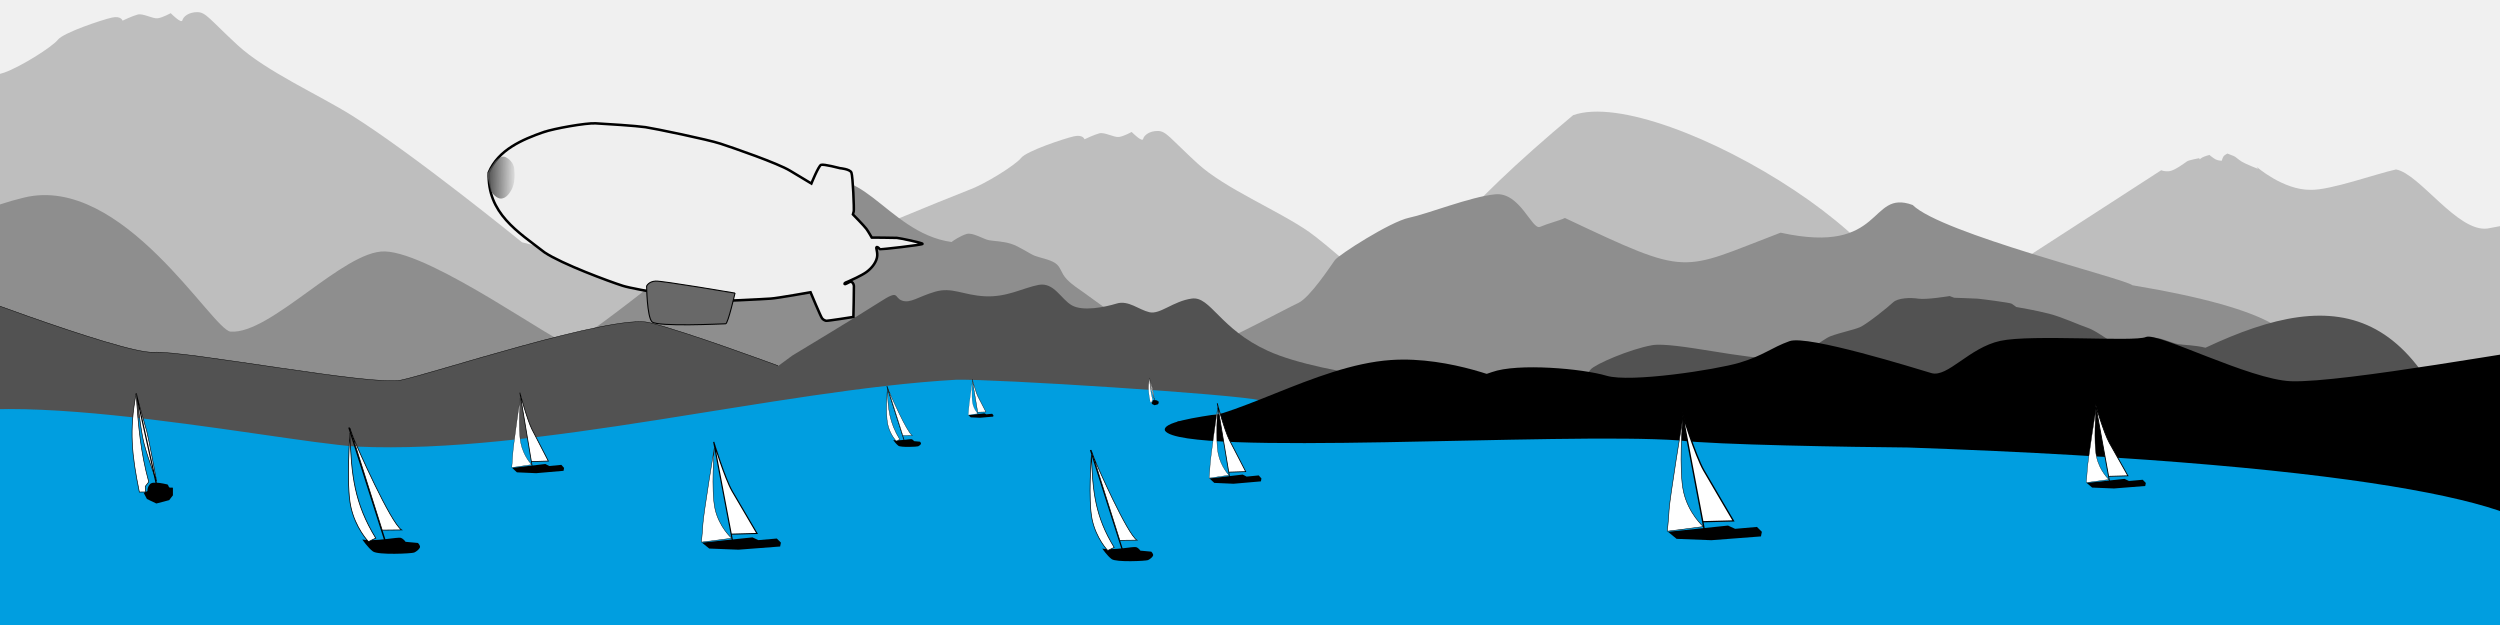
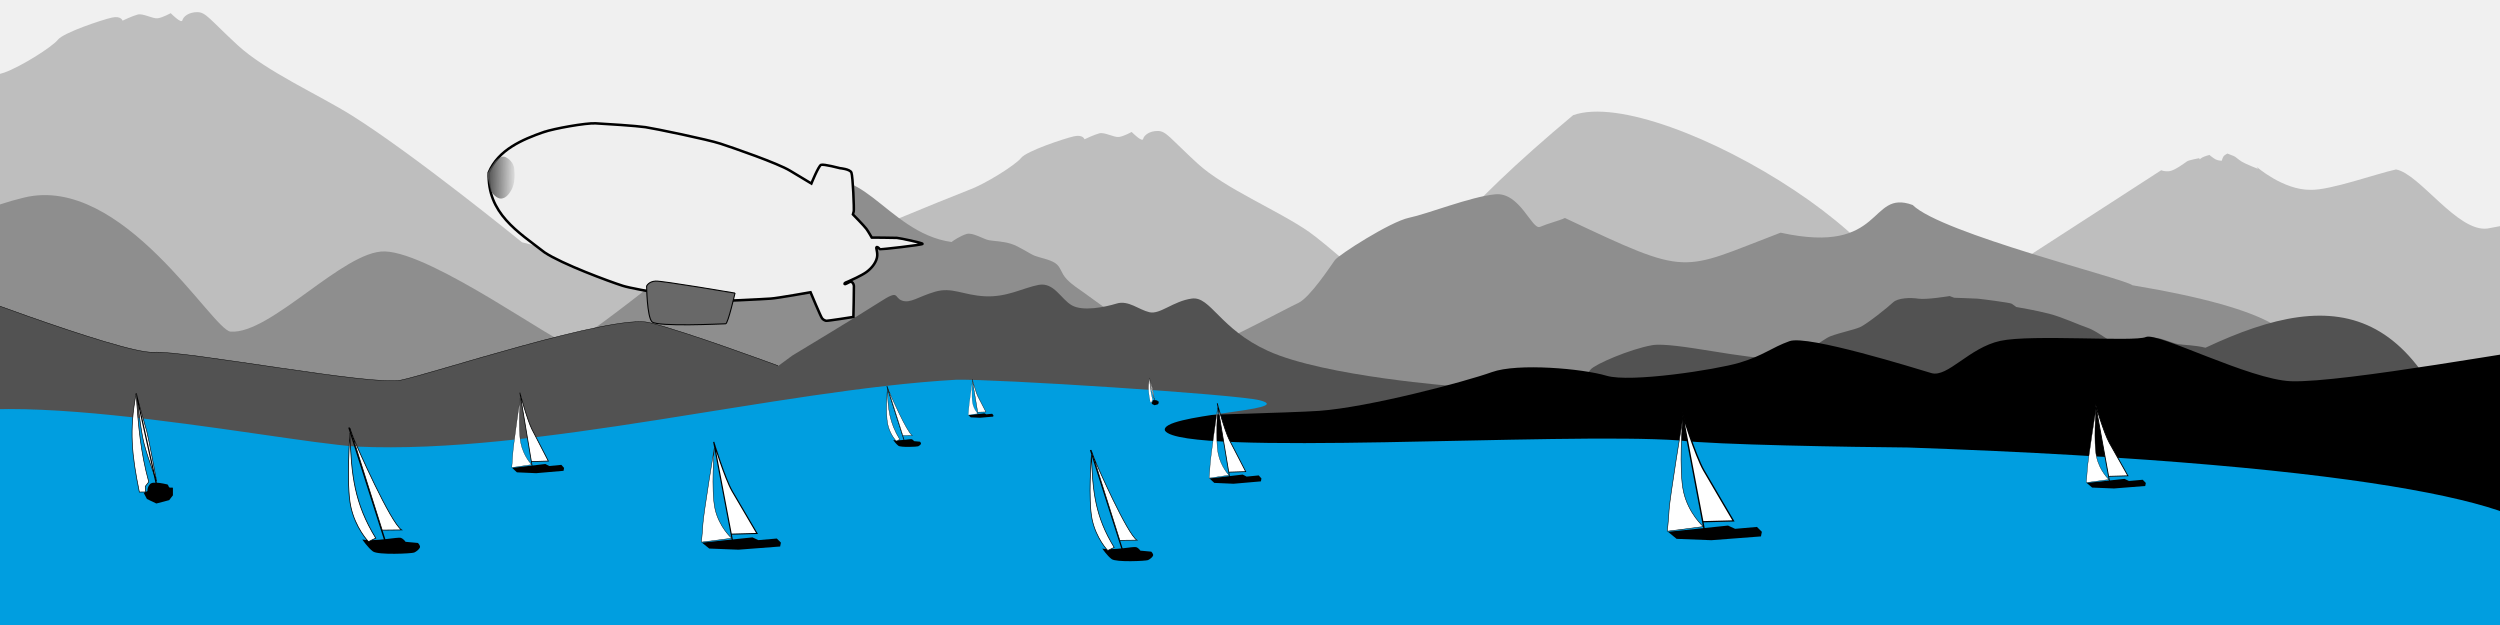
<svg xmlns="http://www.w3.org/2000/svg" xmlns:xlink="http://www.w3.org/1999/xlink" width="1200mm" height="300mm" viewBox="0 0 429.268 107.147" id="ffbsee_footer" version="1.1">
  <defs id="defs5145">
    <linearGradient xlink:href="#linearGradient6904" id="linearGradient6910" x1="18.599" y1="426.449" x2="24.324" y2="426.493" gradientUnits="userSpaceOnUse" gradientTransform="matrix(1.138536,0,0,1.138536,-5.440158,-45.81368)" />
    <linearGradient id="linearGradient6904">
      <stop style="stop-color:#505050;stop-opacity:1;" offset="0" id="stop6906" />
      <stop style="stop-color:#505050;stop-opacity:0;" offset="1" id="stop6908" />
    </linearGradient>
  </defs>
  <g id="layer1" transform="translate(-150.1651,-942.2846)">
    <path style="fill:#bebebe;fill-opacity:1;fill-rule:evenodd;stroke:none;stroke-width:0.117;stroke-linecap:butt;stroke-linejoin:miter;stroke-miterlimit:4;stroke-dasharray:none;stroke-opacity:1" d="m 406.009,1009.332 c 0,0 -25.711,-23.582 -31.049,-27.302 -5.337,-3.72 -14.478,-7.441 -19.204,-11.791 -4.726,-4.35 -5.349,-5.552 -6.803,-5.552 -1.454,0 -2.345,0.744 -2.508,1.374 -0.164,0.63 -1.965,-1.202 -1.965,-1.202 0,0 -1.338,0.744 -2.176,0.859 -0.838,0.114 -2.467,-0.859 -3.36,-0.63 -0.894,0.229 -2.566,1.03 -2.566,1.03 0,0 -0.229,-0.859 -1.793,-0.515 -1.564,0.343 -8.151,2.518 -9.094,3.72 -0.943,1.202 -6.236,4.522 -8.971,5.495 -12.057,4.777 -41.731,16.704 -47.232,24.455 -4.982,8.185 27.828,20.59 27.828,20.59 l 113.69,4.808 -4.567,-14.653 z" id="path5675-6" />
    <path id="path9302" d="m 239.794,983.801 c 0,0 -18.49,-15.053 -29.217,-21.775 -5.653,-3.542 -14.773,-7.612 -19.596,-12.062 -4.822,-4.45 -5.458,-5.68 -6.942,-5.68 -1.484,0 -2.392,0.761 -2.56,1.405 -0.167,0.644 -2.005,-1.23 -2.005,-1.23 0,0 -1.365,0.761 -2.22,0.878 -0.855,0.117 -2.517,-0.878 -3.429,-0.644 -0.912,0.234 -2.619,1.054 -2.619,1.054 0,0 -0.234,-0.878 -1.83,-0.527 -1.596,0.351 -8.317,2.576 -9.279,3.806 -0.963,1.23 -6.363,4.626 -9.154,5.621 -2.79,0.995 -6.215,0.937 -9.51,3.455 -3.295,2.518 7.942,9.438 2.858,17.811 -5.084,8.373 -13.148,24.817 -13.148,24.817 l 139.245,8.159 -3.956,-18.23 z" style="fill:#bebebe;fill-opacity:1;fill-rule:evenodd;stroke:none;stroke-width:0.117;stroke-linecap:butt;stroke-linejoin:miter;stroke-miterlimit:4;stroke-dasharray:none;stroke-opacity:1" />
    <path id="path6850-0" d="m 361.477,1010.666 c 0,0 -24.948,-18.009 -25.448,-18.396 -0.5,-0.387 -1.665,-1.051 -2.695,-2.129 -1.03,-1.078 -0.981,-2.101 -1.981,-2.765 -1,-0.664 -2.66,-0.912 -3.547,-1.272 -0.887,-0.359 -2.637,-1.603 -4.049,-2.046 -1.413,-0.442 -2.823,-0.442 -3.764,-0.608 -0.941,-0.166 -2.801,-1.382 -3.85,-1.078 -1.049,0.304 -2.37,1.189 -2.59,1.382 -11.452,-1.583 -16.278,-15.963 -24.837,-8.28 -0.098,-0.019 -0.627,-0.293 -0.627,-0.293 0,0 -3.26,0.665 -4.376,0.45 -1.116,-0.215 -2.874,-0.137 -3.534,0.645 -0.66,0.782 -3.709,3.792 -4.625,4.261 -0.916,0.469 -23.277,18.846 -27.54,20.774 -1.328,0.601 -23.515,-15.729 -31.789,-15.94 -7.033,-0.18 -19.603,14.278 -26.468,13.768 -3.108,-0.231 -18.524,-27.121 -35.469,-23.014 -12.186,2.954 -14.545,7.691 -16.416,8.59 -1.871,0.899 7.959,23.005 10.682,23.553 23.752,4.782 89.841,6.238 89.841,6.238 l -6.812,0.01 106.503,1.173 z" style="fill:#8e8e8e;fill-opacity:1;fill-rule:evenodd;stroke:none;stroke-width:0.1;stroke-linecap:butt;stroke-linejoin:miter;stroke-miterlimit:4;stroke-dasharray:none;stroke-opacity:1" />
    <rect style="fill:#009ee0;fill-opacity:1;fill-rule:evenodd;stroke:#009ee0;stroke-width:1px;stroke-linecap:butt;stroke-linejoin:miter;stroke-opacity:1" id="rect5329" width="472.246" height="34.345" x="121.396" y="1031.289" />
    <path style="fill:#bebebe;fill-opacity:1;fill-rule:evenodd;stroke:none;stroke-width:0.1;stroke-linecap:butt;stroke-linejoin:miter;stroke-miterlimit:4;stroke-dasharray:none;stroke-opacity:1" d="m 599.886,1035.813 1.69,-50.209 c -6.473,-4.12 -2.386,-8.555 -24.294,-4.165 -5.147,0.667 -11.637,-9.41 -15.704,-10.144 -3.574,0.791 -11.291,3.584 -14.665,3.5 -4.724,0.044 -9.287,-3.97 -9.287,-3.97 l 0.27,0.377 c 0,0 -2.22,-0.868 -2.839,-1.267 -0.619,-0.4 -1.074,-0.856 -1.321,-0.936 -0.246,-0.08 -1.11,-0.434 -1.11,-0.434 0,0 -0.448,0.228 -0.629,0.434 -0.182,0.205 -0.339,0.799 -0.339,0.799 0,0 -0.594,0 -1.026,-0.217 -0.432,-0.217 -1.094,-0.776 -1.094,-0.776 0,0 -0.877,0.228 -1.243,0.445 -0.366,0.217 -0.385,0.32 -0.385,0.32 l -0.146,-0.206 c 0,0 -1.756,0.32 -2.081,0.548 -0.325,0.228 -2.07,1.53 -2.948,1.667 -0.878,0.137 -1.475,-0.148 -1.475,-0.148 0,0 -45.389,29.325 -46.038,29.873 12.759,-12.691 -39.735,-44.754 -54.944,-39.325 -78.227,65.383 23.615,38.574 23.615,38.574 l -4.696,36.913 z" id="path3401-9" />
    <path style="fill:#8e8e8e;fill-opacity:1;fill-rule:evenodd;stroke:none;stroke-width:0.1;stroke-linecap:butt;stroke-linejoin:miter;stroke-miterlimit:4;stroke-dasharray:none;stroke-opacity:1" d="m 516.304,991.176 c -1.084,-1.078 -32.801,-8.887 -37.723,-13.78 -7.646,-2.794 -4.678,8.701 -22.673,4.755 -17.449,6.627 -15.288,7.747 -37.036,-2.522 -0.964,0.469 -2.875,0.919 -4.27,1.525 -1.395,0.606 -3.434,-6.021 -7.711,-5.591 -4.277,0.43 -11.576,3.362 -14.782,4.027 -3.206,0.665 -12.086,6.373 -12.738,7.272 -0.652,0.899 -4.293,6.451 -6.263,7.35 -1.969,0.899 -11.944,6.333 -14.737,7.154 -2.793,0.821 -15.399,1.173 -15.399,1.173 l -1.118,11.064 142.844,1.173 c 60.219,-3.022 80.463,-15.482 31.605,-23.6 z" id="path6852-9" />
    <path style="fill:#525252;fill-opacity:1;fill-rule:evenodd;stroke:none;stroke-width:0.1;stroke-linecap:butt;stroke-linejoin:miter;stroke-miterlimit:4;stroke-dasharray:none;stroke-opacity:1" d="m 528.862,1001.909 c -1.739,-0.442 -3.475,-0.442 -4.634,-0.608 -1.159,-0.166 -3.449,-1.382 -4.74,-1.078 -1.291,0.304 -2.918,1.189 -3.188,1.382 -0.271,0.194 -2.331,-0.07 -3.467,-0.695 -1.136,-0.626 -2.977,-2.033 -4.255,-2.443 -1.279,-0.41 -4.202,-1.779 -6.517,-2.385 -2.315,-0.606 -5.713,-1.173 -5.713,-1.173 0,0 -0.46,-0.391 -0.775,-0.567 -0.314,-0.176 -5.133,-0.801 -5.831,-0.86 -0.698,-0.058 -3.9,-0.137 -4.021,-0.156 -0.12,-0.02 -0.773,-0.293 -0.773,-0.293 0,0 -4.014,0.665 -5.388,0.45 -1.374,-0.215 -3.539,-0.137 -4.351,0.645 -0.812,0.782 -4.567,3.792 -5.694,4.261 -1.127,0.469 -3.362,0.919 -4.994,1.525 -1.632,0.606 -4.017,3.362 -9.019,3.792 -5.003,0.43 -17.93,-2.893 -21.679,-2.229 -3.749,0.665 -9.746,3.245 -10.509,4.144 -0.763,0.899 -5.022,6.451 -7.325,7.35 -2.303,0.899 -13.97,6.333 -17.236,7.154 -3.267,0.821 -18.011,1.173 -18.011,1.173 l -1.308,11.064 197.527,2.144 c -9.177,-41.037 -25.058,-43.432 -48.099,-32.598 z" id="path4203-5" />
    <path style="fill:#525252;fill-opacity:1;fill-rule:evenodd;stroke:#000000;stroke-width:0.076;stroke-linecap:butt;stroke-linejoin:miter;stroke-miterlimit:4;stroke-dasharray:none;stroke-opacity:1" d="m 283.718,1004.981 c 0,0 -15.96,-5.914 -22.122,-7.406 -6.162,-1.492 -37.633,8.908 -42.624,9.902 -4.991,0.995 -37.04,-5.125 -42.447,-4.793 -5.407,0.332 -39.211,-12.679 -39.211,-12.679 l 2.468,30.95 c 0,0 156.059,8.565 156.057,8.343 -0.003,-0.221 -12.12,-24.317 -12.12,-24.317 z" id="path5679-1" />
    <path style="fill:#525252;fill-opacity:1;fill-rule:evenodd;stroke:none;stroke-width:0.1;stroke-linecap:butt;stroke-linejoin:miter;stroke-miterlimit:4;stroke-dasharray:none;stroke-opacity:1" d="m 400.466,1008.555 c 0,0 -22.824,-1.677 -32.567,-6.099 -8.283,-3.76 -9.874,-9.422 -13.077,-8.992 -3.203,0.43 -5.455,2.776 -7.296,2.346 -1.84,-0.43 -3.61,-2.111 -5.639,-1.486 -2.029,0.626 -5.777,1.368 -7.661,0.313 -1.883,-1.056 -3.076,-4.027 -5.731,-3.519 -2.655,0.508 -5.42,2.15 -9.214,1.955 -3.794,-0.196 -5.64,-1.642 -8.567,-0.782 -2.927,0.86 -4.209,2.033 -5.659,1.525 -1.45,-0.508 -0.365,-1.994 -3.752,0.195 -3.387,2.189 -15.071,9.227 -15.071,9.227 l -8.872,6.529 7.984,1.329 64.453,3.519 38.439,7.194 z" id="path5673-1" />
    <path style="fill:#000000;fill-opacity:1;fill-rule:evenodd;stroke:none;stroke-width:0.1;stroke-linecap:butt;stroke-linejoin:miter;stroke-miterlimit:4;stroke-dasharray:none;stroke-opacity:1" d="m 614.188,1039.589 c 0,0 6.983,-40.093 -24.224,-38.047 -4.312,0.283 -37.438,6.441 -46.418,6.116 -7.084,-0.257 -22.928,-8.478 -24.913,-7.593 -1.984,0.885 -19.623,-0.499 -24.99,0.662 -5.367,1.161 -9.059,6.362 -11.853,5.533 -2.794,-0.829 -21.236,-6.589 -24.346,-5.483 -3.111,1.106 -4.494,2.488 -8.599,3.704 -4.105,1.216 -18.765,3.454 -22.823,2.237 -4.058,-1.216 -15.266,-2.224 -19.701,-0.621 -4.434,1.603 -21.123,6.044 -29.68,6.652 -8.557,0.608 -81.122,2.213 -81.122,2.213 l 76.568,19.209 195.126,-2.233 z" id="path5860-6" />
    <path style="fill:#009ee0;fill-opacity:1;fill-rule:evenodd;stroke:none;stroke-width:0.1;stroke-linecap:butt;stroke-linejoin:miter;stroke-miterlimit:4;stroke-dasharray:none;stroke-opacity:1" d="m 477.796,1019.04 c -9.696,-0.079 -33.334,-0.469 -39.242,-1.212 -20.203,-1.476 -85.277,2.853 -88.342,-1.665 -1.24,-2.877 23.038,-3.46 16.281,-5.229 -3.966,-1.038 -45.69,-3.696 -52.157,-3.53 -30.703,1.754 -72.258,12.895 -102.909,11.478 -14.763,-0.956 -70.705,-12.806 -78.316,-1.785 -30.686,55.619 112.135,23.213 392.809,25.361 62.18,7.717 117.683,-17.604 -48.124,-23.418 z" id="path5879-8" />
-     <path style="fill:#000000;fill-rule:evenodd;stroke:#000000;stroke-width:0.626px;stroke-linecap:butt;stroke-linejoin:miter;stroke-opacity:1" d="m 352.362,1014.885 c 9.227,0.235 23.673,-9.673 36.672,-10.556 10.227,-0.694 20.486,3.91 20.486,3.91 l -20.955,6.255 z" id="path6848-9" />
    <g transform="matrix(0.5369633,0,0,0.5369633,259.6489,713.3696)" id="g6336">
      <path style="fill:#000000;fill-rule:evenodd;stroke:#000000;stroke-width:0;stroke-linecap:butt;stroke-linejoin:miter;stroke-miterlimit:4;stroke-dasharray:none;stroke-opacity:1" d="m 164.297,554.891 c 0.086,0.161 0.165,0.33 0.255,0.487 0.248,0.119 0.497,0.238 0.745,0.357 0.339,-0.088 0.677,-0.177 1.016,-0.266 0.098,-0.127 0.205,-0.251 0.297,-0.381 0,-0.201 0,-0.402 0,-0.604 -0.1,-0.028 -0.262,0.035 -0.317,-0.059 -0.05,-0.086 -0.061,-0.221 -0.187,-0.214 -0.344,-0.079 -0.698,-0.15 -1.053,-0.121 -0.125,0.011 -0.247,0.071 -0.315,0.179 -0.103,0.137 -0.151,0.31 -0.144,0.48 -0.099,0.047 -0.198,0.094 -0.297,0.141 z" id="path6338" />
      <animateMotion dur="4200s" values="5,0; -5,0" repeatCount="indefinite" />
      <path style="fill:#ffffff;fill-rule:evenodd;stroke:#000000;stroke-width:0.05;stroke-linecap:butt;stroke-linejoin:miter;stroke-miterlimit:4;stroke-dasharray:none;stroke-opacity:1" d="m 163.797,547.406 c 0,0 0.232,2.449 0.538,3.622 0.306,1.173 0.985,2.948 0.985,2.948 0,0 -0.61,-3.316 -0.78,-3.953 -0.17,-0.637 -0.744,-2.618 -0.744,-2.618 z" id="path6340" />
      <path style="fill:none;fill-rule:evenodd;stroke:#000000;stroke-width:0.1;stroke-linecap:butt;stroke-linejoin:miter;stroke-miterlimit:4;stroke-dasharray:none;stroke-opacity:1" d="M 163.703,547.031 165.312,554.25" id="path6342" />
      <path style="fill:#ffffff;fill-rule:evenodd;stroke:#000000;stroke-width:0.051;stroke-linecap:butt;stroke-linejoin:miter;stroke-miterlimit:4;stroke-dasharray:none;stroke-opacity:1" d="m 163.953,554.827 0.476,-0.008 -0.008,-0.44 0.273,-0.359 c -0.634,-2.33 -0.84,-4.425 -0.992,-7.02 -0.562,2.928 -0.349,4.89 0.25,7.828 z" id="path6344" />
    </g>
    <g id="zeppelin" transform="matrix(0.8047888,0,0,0.8047888,221.2277,618.8221)">
      <path id="path6854-9" d="m 27.637,430.017 c 2.277,-0.783 9.073,-1.992 11.136,-1.886 2.064,0.107 8.717,0.534 10.638,0.818 1.921,0.285 13.307,2.633 16.011,3.522 2.704,0.889 12.204,4.163 14.837,5.764 2.633,1.601 4.554,2.74 4.554,2.74 0,0 1.53,-3.771 2.064,-3.985 0.534,-0.213 4.056,0.712 4.056,0.712 0,0 2.099,0.178 2.419,0.925 0.32,0.747 0.605,7.97 0.498,8.29 -0.107,0.32 -0.178,0.64 -0.178,0.64 0,0 2.419,2.455 2.882,3.095 0.463,0.64 1.139,1.85 1.139,1.85 0,0 4.839,0.035 5.372,0.071 0.534,0.035 5.55,1.067 5.479,1.281 -0.071,0.213 -8.895,1.21 -9.073,1.139 -0.178,-0.071 -0.391,-0.498 -0.712,-0.463 -0.32,0.035 0.32,1.139 0.036,2.313 -0.285,1.174 -1.21,2.277 -2.241,3.024 -1.032,0.747 -3.344,1.779 -3.843,1.992 -0.498,0.213 -0.854,0.285 -0.818,0.534 0.036,0.249 0.961,-0.427 1.281,-0.463 0.32,-0.035 0.676,0.391 0.712,0.889 0.036,0.498 -0.107,6.618 -0.107,6.618 0,0 -5.586,0.889 -5.835,0.818 -0.249,-0.071 -0.569,-0.178 -0.854,-0.534 -0.285,-0.356 -2.455,-5.55 -2.455,-5.55 0,0 -6.938,1.245 -8.468,1.352 -1.53,0.107 -11.457,0.64 -12.951,0.498 -1.494,-0.142 -15.797,-2.313 -18.679,-3.238 -2.882,-0.925 -12.915,-4.625 -16.651,-7.116 -5.641,-4.382 -12.257,-8.31 -11.913,-17.024 2.012,-4.902 7.289,-7.088 11.664,-8.628 z" style="fill:#efefef;fill-opacity:1;fill-rule:evenodd;stroke:#000000;stroke-width:0.542;stroke-linecap:butt;stroke-linejoin:miter;stroke-miterlimit:4;stroke-dasharray:none;stroke-opacity:1" />
      <animateMotion dur="180s" values="350,-10; 50,10; -2,10;-200,-25" repeatCount="indefinite" />
      <path id="path6874" d="m 68.518,464.35 c 0,0 -1.494,6.547 -1.992,6.547 -0.498,0 -14.659,0.712 -15.726,-0.427 -1.067,-1.139 -1.139,-7.614 -1.139,-7.614 0,0 0.427,-0.996 1.921,-1.067 1.494,-0.071 16.936,2.562 16.936,2.562 z" style="fill:#686868;fill-opacity:1;fill-rule:evenodd;stroke:#000000;stroke-width:0.228;stroke-linecap:butt;stroke-linejoin:miter;stroke-miterlimit:4;stroke-dasharray:none;stroke-opacity:1" />
      <path id="path6894" d="m 17.303,436.263 c 0.906,-0.956 1.711,-1.208 2.315,-0.906 0.604,0.302 1.66,1.107 1.811,2.516 0.151,1.409 0.101,3.145 -0.579,4.403 -0.679,1.258 -1.409,1.862 -2.239,1.912 -0.83,0.05 -1.912,-1.031 -2.189,-1.711 -0.904,-4.168 -1.191,-2.969 0.881,-6.214 z" style="fill:url(#linearGradient6910);fill-opacity:1;fill-rule:evenodd;stroke:none;stroke-width:0;stroke-linecap:butt;stroke-linejoin:miter;stroke-miterlimit:4;stroke-dasharray:none;stroke-opacity:1" />
    </g>
    <g id="boot3" transform="matrix(0.4880237,0,0,0.4880237,250.6858,748.3495)">
      <path id="path6050" d="m 136.141,531.342 c 0,0 -1.21,8.414 -1.268,9.653 -0.058,1.239 -0.173,2.248 -0.173,2.248 l 3.371,-0.49 c 0,0 -1.383,-1.383 -1.844,-3.688 -0.461,-2.305 -0.086,-7.723 -0.086,-7.723 z" style="fill:#ffffff;fill-rule:evenodd;stroke:#000000;stroke-width:0.051;stroke-linecap:butt;stroke-linejoin:miter;stroke-miterlimit:4;stroke-dasharray:none;stroke-opacity:1" />
      <animateMotion dur="300s" values="39,0; 0,0; -20,4; -70,8; -200,2" repeatCount="indefinite" />
      <path id="path6048" d="m 138.164,543.061 -2.086,-12.489 c 0,0 1.234,4.614 2.057,6.23 0.823,1.616 2.762,5.348 2.762,5.348 l -2.88,0.088" style="fill:#ffffff;fill-rule:evenodd;stroke:#000000;stroke-width:0.133;stroke-linecap:butt;stroke-linejoin:miter;stroke-miterlimit:4;stroke-dasharray:none;stroke-opacity:1" />
      <path id="path6052" d="m 143.559,543.308 -0.086,0.49 -4.639,0.403 -3.256,-0.144 -0.807,-0.749 5.619,-0.663 0.663,0.346 2.046,-0.202 z" style="fill:#000000;fill-rule:evenodd;stroke:#000000;stroke-width:0;stroke-linecap:butt;stroke-linejoin:miter;stroke-miterlimit:4;stroke-dasharray:none;stroke-opacity:1" />
    </g>
    <g id="boot2" transform="matrix(1.236161,0,0,1.236161,41.76819,349.7976)">
      <path id="path6067" d="m 210.875,532.875 2.516,7.891" style="fill:none;fill-rule:evenodd;stroke:#000000;stroke-width:0.1;stroke-linecap:butt;stroke-linejoin:miter;stroke-miterlimit:4;stroke-dasharray:none;stroke-opacity:1" />
      <animateMotion dur="720s" values="120,4; 30,2; 0,0; -20,3; -70,9; -300,2" repeatCount="indefinite" />
      <path id="path6069" d="m 214.39,539.71 c -0.719,-0.438 -3.016,-5.609 -3.234,-6.188 -0.219,-0.578 -0.219,-0.609 -0.219,-0.609 l 2.156,6.812 z" style="fill:#ffffff;fill-rule:evenodd;stroke:#000000;stroke-width:0.05;stroke-linecap:butt;stroke-linejoin:miter;stroke-miterlimit:4;stroke-dasharray:none;stroke-opacity:1" />
      <path id="path6073" d="m 211.767,540.349 c 0.884,0.155 2.364,-0.177 2.563,-0.11 0.199,0.066 0.32,0.265 0.32,0.265 l 0.829,0.077 c 0,0 0.177,0.177 0.133,0.298 -0.044,0.122 -0.232,0.276 -0.387,0.343 -0.155,0.066 -2.409,0.177 -2.751,-0.077 -0.343,-0.254 -0.707,-0.795 -0.707,-0.795 z" style="fill:#000000;fill-rule:evenodd;stroke:#000000;stroke-width:0;stroke-linecap:butt;stroke-linejoin:miter;stroke-miterlimit:4;stroke-dasharray:none;stroke-opacity:1" />
      <path id="path6071" d="m 212.664,540.26 -0.487,0.232 c 0,0 -0.877,-0.897 -1.186,-2.367 -0.309,-1.47 -0.049,-4.89 -0.049,-4.89 0.081,2.794 0.293,4.7 1.722,7.025 z" style="fill:#ffffff;fill-rule:evenodd;stroke:#000000;stroke-width:0.051;stroke-linecap:butt;stroke-linejoin:miter;stroke-miterlimit:4;stroke-dasharray:none;stroke-opacity:1" />
    </g>
    <g transform="matrix(1.01448,0,0,1.01448,221.1253,473.1821)" id="g6356">
      <path id="path6358" d="m 136.141,531.342 c 0,0 -1.21,8.414 -1.268,9.653 -0.058,1.239 -0.173,2.248 -0.173,2.248 l 3.371,-0.49 c 0,0 -1.383,-1.383 -1.844,-3.688 -0.461,-2.305 -0.086,-7.723 -0.086,-7.723 z" style="fill:#ffffff;fill-rule:evenodd;stroke:#000000;stroke-width:0.051;stroke-linecap:butt;stroke-linejoin:miter;stroke-miterlimit:4;stroke-dasharray:none;stroke-opacity:1" />
      <path id="path6360" d="m 138.164,543.061 -2.086,-12.489 c 0,0 1.234,4.614 2.057,6.23 0.823,1.616 2.762,5.348 2.762,5.348 l -2.88,0.088" style="fill:#ffffff;fill-rule:evenodd;stroke:#000000;stroke-width:0.133;stroke-linecap:butt;stroke-linejoin:miter;stroke-miterlimit:4;stroke-dasharray:none;stroke-opacity:1" />
      <path id="path6362" d="m 143.559,543.308 -0.086,0.49 -4.639,0.403 -3.256,-0.144 -0.807,-0.749 5.619,-0.663 0.663,0.346 2.046,-0.202 z" style="fill:#000000;fill-rule:evenodd;stroke:#000000;stroke-width:0;stroke-linecap:butt;stroke-linejoin:miter;stroke-miterlimit:4;stroke-dasharray:none;stroke-opacity:1" />
    </g>
    <g transform="matrix(2.167706,0,0,2.167706,-181.3054,-176.0145)" id="g9322">
      <path style="fill:#000000;fill-rule:evenodd;stroke:#000000;stroke-width:0;stroke-linecap:butt;stroke-linejoin:miter;stroke-miterlimit:4;stroke-dasharray:none;stroke-opacity:1" d="m 164.297,554.891 c 0.086,0.161 0.165,0.33 0.255,0.487 0.248,0.119 0.497,0.238 0.745,0.357 0.339,-0.088 0.677,-0.177 1.016,-0.266 0.098,-0.127 0.205,-0.251 0.297,-0.381 0,-0.201 0,-0.402 0,-0.604 -0.1,-0.028 -0.262,0.035 -0.317,-0.059 -0.05,-0.086 -0.061,-0.221 -0.187,-0.214 -0.344,-0.079 -0.698,-0.15 -1.053,-0.121 -0.125,0.011 -0.247,0.071 -0.315,0.179 -0.103,0.137 -0.151,0.31 -0.144,0.48 -0.099,0.047 -0.198,0.094 -0.297,0.141 z" id="path9324" />
      <path style="fill:#ffffff;fill-rule:evenodd;stroke:#000000;stroke-width:0.05;stroke-linecap:butt;stroke-linejoin:miter;stroke-miterlimit:4;stroke-dasharray:none;stroke-opacity:1" d="m 163.797,547.406 c 0,0 0.232,2.449 0.538,3.622 0.306,1.173 0.985,2.948 0.985,2.948 0,0 -0.61,-3.316 -0.78,-3.953 -0.17,-0.637 -0.744,-2.618 -0.744,-2.618 z" id="path9326" />
      <path style="fill:none;fill-rule:evenodd;stroke:#000000;stroke-width:0.1;stroke-linecap:butt;stroke-linejoin:miter;stroke-miterlimit:4;stroke-dasharray:none;stroke-opacity:1" d="M 163.703,547.031 165.312,554.25" id="path9328" />
      <path style="fill:#ffffff;fill-rule:evenodd;stroke:#000000;stroke-width:0.051;stroke-linecap:butt;stroke-linejoin:miter;stroke-miterlimit:4;stroke-dasharray:none;stroke-opacity:1" d="m 163.953,554.827 0.476,-0.008 -0.008,-0.44 0.273,-0.359 c -0.634,-2.33 -0.84,-4.425 -0.992,-7.02 -0.562,2.928 -0.349,4.89 0.25,7.828 z" id="path9330" />
    </g>
    <g id="boot4" transform="matrix(1.834202,0,0,1.614862,189.374,156.1471)">
      <path style="fill:#ffffff;fill-rule:evenodd;stroke:#000000;stroke-width:0.051;stroke-linecap:butt;stroke-linejoin:miter;stroke-miterlimit:4;stroke-dasharray:none;stroke-opacity:1" d="m 136.141,531.342 c 0,0 -1.21,8.414 -1.268,9.653 -0.058,1.239 -0.173,2.248 -0.173,2.248 l 3.371,-0.49 c 0,0 -1.383,-1.383 -1.844,-3.688 -0.461,-2.305 -0.086,-7.723 -0.086,-7.723 z" id="path6834-5" />
      <animateMotion dur="420s" values="0,0; -350,0; -350,100; 150,100; 150,0; 0,0" repeatCount="indefinite" />
      <path style="fill:#ffffff;fill-rule:evenodd;stroke:#000000;stroke-width:0.133;stroke-linecap:butt;stroke-linejoin:miter;stroke-miterlimit:4;stroke-dasharray:none;stroke-opacity:1" d="m 138.164,543.061 -2.086,-12.489 c 0,0 1.234,4.614 2.057,6.23 0.823,1.616 2.762,5.348 2.762,5.348 l -2.88,0.088" id="path6836-3" />
      <path style="fill:#000000;fill-rule:evenodd;stroke:#000000;stroke-width:0;stroke-linecap:butt;stroke-linejoin:miter;stroke-miterlimit:4;stroke-dasharray:none;stroke-opacity:1" d="m 143.559,543.308 -0.086,0.49 -4.639,0.403 -3.256,-0.144 -0.807,-0.749 5.619,-0.663 0.663,0.346 2.046,-0.202 z" id="path6838-9" />
    </g>
    <g transform="matrix(1.155425,0,0,1.060209,352.747,449.1068)" id="boot5">
      <path id="path6842-8" d="m 136.141,531.342 c 0,0 -1.21,8.414 -1.268,9.653 -0.058,1.239 -0.173,2.248 -0.173,2.248 l 3.371,-0.49 c 0,0 -1.383,-1.383 -1.844,-3.688 -0.461,-2.305 -0.086,-7.723 -0.086,-7.723 z" style="fill:#ffffff;fill-rule:evenodd;stroke:#000000;stroke-width:0.051;stroke-linecap:butt;stroke-linejoin:miter;stroke-miterlimit:4;stroke-dasharray:none;stroke-opacity:1" />
      <animateMotion dur="1600s" values="0,0; -500,0; -500,150; 250,150; 250,20;50,18; 0,0" repeatCount="indefinite" />
      <path id="path6844-5" d="m 138.164,543.061 -2.086,-12.489 c 0,0 1.234,4.614 2.057,6.23 0.823,1.616 2.762,5.348 2.762,5.348 l -2.88,0.088" style="fill:#ffffff;fill-rule:evenodd;stroke:#000000;stroke-width:0.133;stroke-linecap:butt;stroke-linejoin:miter;stroke-miterlimit:4;stroke-dasharray:none;stroke-opacity:1" />
      <path id="path6846-1" d="m 143.559,543.308 -0.086,0.49 -4.639,0.403 -3.256,-0.144 -0.807,-0.749 5.619,-0.663 0.663,0.346 2.046,-0.202 z" style="fill:#000000;fill-rule:evenodd;stroke:#000000;stroke-width:0;stroke-linecap:butt;stroke-linejoin:miter;stroke-miterlimit:4;stroke-dasharray:none;stroke-opacity:1" />
    </g>
    <g transform="matrix(1.542581,0,0,1.358115,62.80281,297.4979)" id="boot7">
      <path id="path5295" d="m 136.141,531.342 c 0,0 -1.21,8.414 -1.268,9.653 -0.058,1.239 -0.173,2.248 -0.173,2.248 l 3.371,-0.49 c 0,0 -1.383,-1.383 -1.844,-3.688 -0.461,-2.305 -0.086,-7.723 -0.086,-7.723 z" style="fill:#ffffff;fill-rule:evenodd;stroke:#000000;stroke-width:0.051;stroke-linecap:butt;stroke-linejoin:miter;stroke-miterlimit:4;stroke-dasharray:none;stroke-opacity:1" />
      <animateMotion dur="2500s" values="0,0; -500,0; -500,150; 250,150; 250,70;50,18; 0,0" repeatCount="indefinite" />
      <path id="path5297" d="m 138.164,543.061 -2.086,-12.489 c 0,0 1.234,4.614 2.057,6.23 0.823,1.616 2.762,5.348 2.762,5.348 l -2.88,0.088" style="fill:#ffffff;fill-rule:evenodd;stroke:#000000;stroke-width:0.133;stroke-linecap:butt;stroke-linejoin:miter;stroke-miterlimit:4;stroke-dasharray:none;stroke-opacity:1" />
      <path id="path5299" d="m 143.559,543.308 -0.086,0.49 -4.639,0.403 -3.256,-0.144 -0.807,-0.749 5.619,-0.663 0.663,0.346 2.046,-0.202 z" style="fill:#000000;fill-rule:evenodd;stroke:#000000;stroke-width:0;stroke-linecap:butt;stroke-linejoin:miter;stroke-miterlimit:4;stroke-dasharray:none;stroke-opacity:1" />
    </g>
    <g id="g5301" transform="matrix(1.01448,0,0,1.01448,101.3815,471.3678)">
      <path style="fill:#ffffff;fill-rule:evenodd;stroke:#000000;stroke-width:0.051;stroke-linecap:butt;stroke-linejoin:miter;stroke-miterlimit:4;stroke-dasharray:none;stroke-opacity:1" d="m 136.141,531.342 c 0,0 -1.21,8.414 -1.268,9.653 -0.058,1.239 -0.173,2.248 -0.173,2.248 l 3.371,-0.49 c 0,0 -1.383,-1.383 -1.844,-3.688 -0.461,-2.305 -0.086,-7.723 -0.086,-7.723 z" id="path5303" />
      <path style="fill:#ffffff;fill-rule:evenodd;stroke:#000000;stroke-width:0.133;stroke-linecap:butt;stroke-linejoin:miter;stroke-miterlimit:4;stroke-dasharray:none;stroke-opacity:1" d="m 138.164,543.061 -2.086,-12.489 c 0,0 1.234,4.614 2.057,6.23 0.823,1.616 2.762,5.348 2.762,5.348 l -2.88,0.088" id="path5305" />
      <path style="fill:#000000;fill-rule:evenodd;stroke:#000000;stroke-width:0;stroke-linecap:butt;stroke-linejoin:miter;stroke-miterlimit:4;stroke-dasharray:none;stroke-opacity:1" d="m 143.559,543.308 -0.086,0.49 -4.639,0.403 -3.256,-0.144 -0.807,-0.749 5.619,-0.663 0.663,0.346 2.046,-0.202 z" id="path5307" />
    </g>
    <g id="boot9" transform="matrix(2.572687,0,0,2.572687,-332.4314,-355.3156)">
      <path id="path5311" d="m 210.875,532.875 2.516,7.891" style="fill:none;fill-rule:evenodd;stroke:#000000;stroke-width:0.1;stroke-linecap:butt;stroke-linejoin:miter;stroke-miterlimit:4;stroke-dasharray:none;stroke-opacity:1" />
      <animateMotion dur="700s" values="0,0; -500,0; -500,150; 450,150; 450,2; 0,0" repeatCount="indefinite" />
      <path id="path5313" d="m 214.39,539.71 c -0.719,-0.438 -3.016,-5.609 -3.234,-6.188 -0.219,-0.578 -0.219,-0.609 -0.219,-0.609 l 2.156,6.812 z" style="fill:#ffffff;fill-rule:evenodd;stroke:#000000;stroke-width:0.05;stroke-linecap:butt;stroke-linejoin:miter;stroke-miterlimit:4;stroke-dasharray:none;stroke-opacity:1" />
      <path id="path5315" d="m 211.767,540.349 c 0.884,0.155 2.364,-0.177 2.563,-0.11 0.199,0.066 0.32,0.265 0.32,0.265 l 0.829,0.077 c 0,0 0.177,0.177 0.133,0.298 -0.044,0.122 -0.232,0.276 -0.387,0.343 -0.155,0.066 -2.409,0.177 -2.751,-0.077 -0.343,-0.254 -0.707,-0.795 -0.707,-0.795 z" style="fill:#000000;fill-rule:evenodd;stroke:#000000;stroke-width:0;stroke-linecap:butt;stroke-linejoin:miter;stroke-miterlimit:4;stroke-dasharray:none;stroke-opacity:1" />
      <path id="path5317" d="m 212.664,540.26 -0.487,0.232 c 0,0 -0.877,-0.897 -1.186,-2.367 -0.309,-1.47 -0.049,-4.89 -0.049,-4.89 0.081,2.794 0.293,4.7 1.722,7.025 z" style="fill:#ffffff;fill-rule:evenodd;stroke:#000000;stroke-width:0.051;stroke-linecap:butt;stroke-linejoin:miter;stroke-miterlimit:4;stroke-dasharray:none;stroke-opacity:1" />
    </g>
    <g id="boot1" transform="matrix(2.265738,0,0,2.265738,-140.3663,-187.8917)">
      <path id="path5321" d="m 210.875,532.875 2.516,7.891" style="fill:none;fill-rule:evenodd;stroke:#000000;stroke-width:0.1;stroke-linecap:butt;stroke-linejoin:miter;stroke-miterlimit:4;stroke-dasharray:none;stroke-opacity:1" />
      <animateMotion dur="10000s" values="0,0; -500,0; -500,150; 240,150; 450,0;50,-2; 0,0" repeatCount="indefinite" />
      <path id="path5323" d="m 214.39,539.71 c -0.719,-0.438 -3.016,-5.609 -3.234,-6.188 -0.219,-0.578 -0.219,-0.609 -0.219,-0.609 l 2.156,6.812 z" style="fill:#ffffff;fill-rule:evenodd;stroke:#000000;stroke-width:0.05;stroke-linecap:butt;stroke-linejoin:miter;stroke-miterlimit:4;stroke-dasharray:none;stroke-opacity:1" />
      <path id="path5325" d="m 211.767,540.349 c 0.884,0.155 2.364,-0.177 2.563,-0.11 0.199,0.066 0.32,0.265 0.32,0.265 l 0.829,0.077 c 0,0 0.177,0.177 0.133,0.298 -0.044,0.122 -0.232,0.276 -0.387,0.343 -0.155,0.066 -2.409,0.177 -2.751,-0.077 -0.343,-0.254 -0.707,-0.795 -0.707,-0.795 z" style="fill:#000000;fill-rule:evenodd;stroke:#000000;stroke-width:0;stroke-linecap:butt;stroke-linejoin:miter;stroke-miterlimit:4;stroke-dasharray:none;stroke-opacity:1" />
      <path id="path5327" d="m 212.664,540.26 -0.487,0.232 c 0,0 -0.877,-0.897 -1.186,-2.367 -0.309,-1.47 -0.049,-4.89 -0.049,-4.89 0.081,2.794 0.293,4.7 1.722,7.025 z" style="fill:#ffffff;fill-rule:evenodd;stroke:#000000;stroke-width:0.051;stroke-linecap:butt;stroke-linejoin:miter;stroke-miterlimit:4;stroke-dasharray:none;stroke-opacity:1" />
    </g>
    <g id="boot10" transform="matrix(2.018181,0,0,1.776841,339.4675,77.48375)">
      <path style="fill:#ffffff;fill-rule:evenodd;stroke:#000000;stroke-width:0.051;stroke-linecap:butt;stroke-linejoin:miter;stroke-miterlimit:4;stroke-dasharray:none;stroke-opacity:1" d="m 136.141,531.342 c 0,0 -1.21,8.414 -1.268,9.653 -0.058,1.239 -0.173,2.248 -0.173,2.248 l 3.371,-0.49 c 0,0 -1.383,-1.383 -1.844,-3.688 -0.461,-2.305 -0.086,-7.723 -0.086,-7.723 z" id="path4231" />
      <animateMotion dur="7000s" values="0,0; -500,0" repeatCount="indefinite" />
      <path style="fill:#ffffff;fill-rule:evenodd;stroke:#000000;stroke-width:0.133;stroke-linecap:butt;stroke-linejoin:miter;stroke-miterlimit:4;stroke-dasharray:none;stroke-opacity:1" d="m 138.164,543.061 -2.086,-12.489 c 0,0 1.234,4.614 2.057,6.23 0.823,1.616 2.762,5.348 2.762,5.348 l -2.88,0.088" id="path4233" />
-       <path style="fill:#000000;fill-rule:evenodd;stroke:#000000;stroke-width:0;stroke-linecap:butt;stroke-linejoin:miter;stroke-miterlimit:4;stroke-dasharray:none;stroke-opacity:1" d="m 143.559,543.308 -0.086,0.49 -4.639,0.403 -3.256,-0.144 -0.807,-0.749 5.619,-0.663 0.663,0.346 2.046,-0.202 z" id="path4235" />
    </g>
  </g>
</svg>
